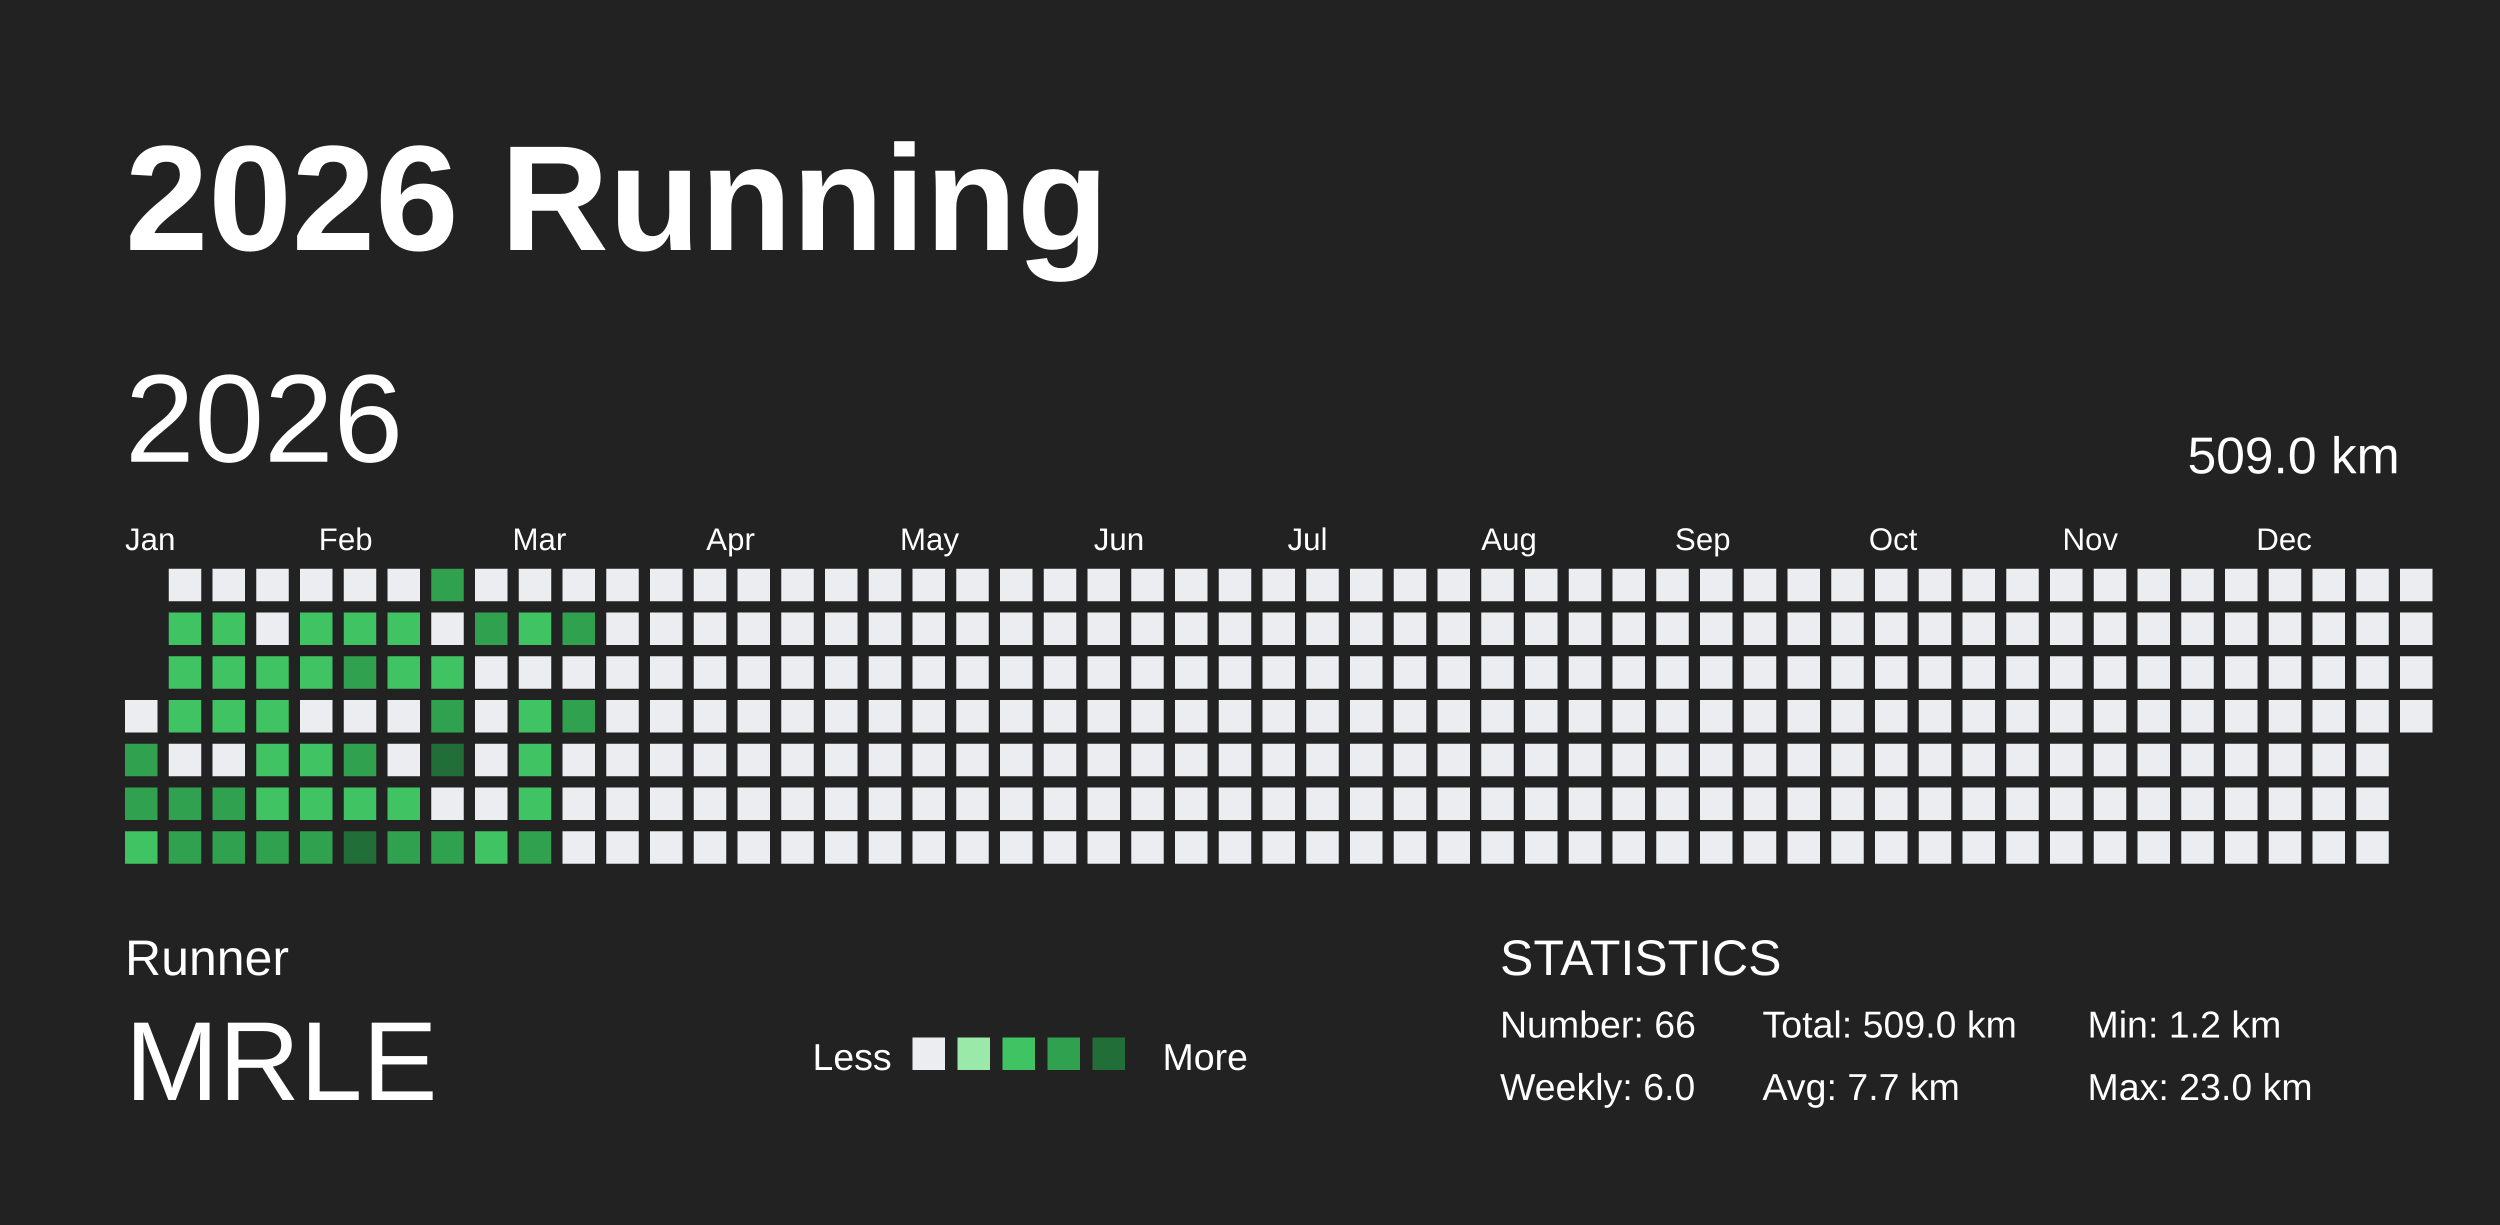
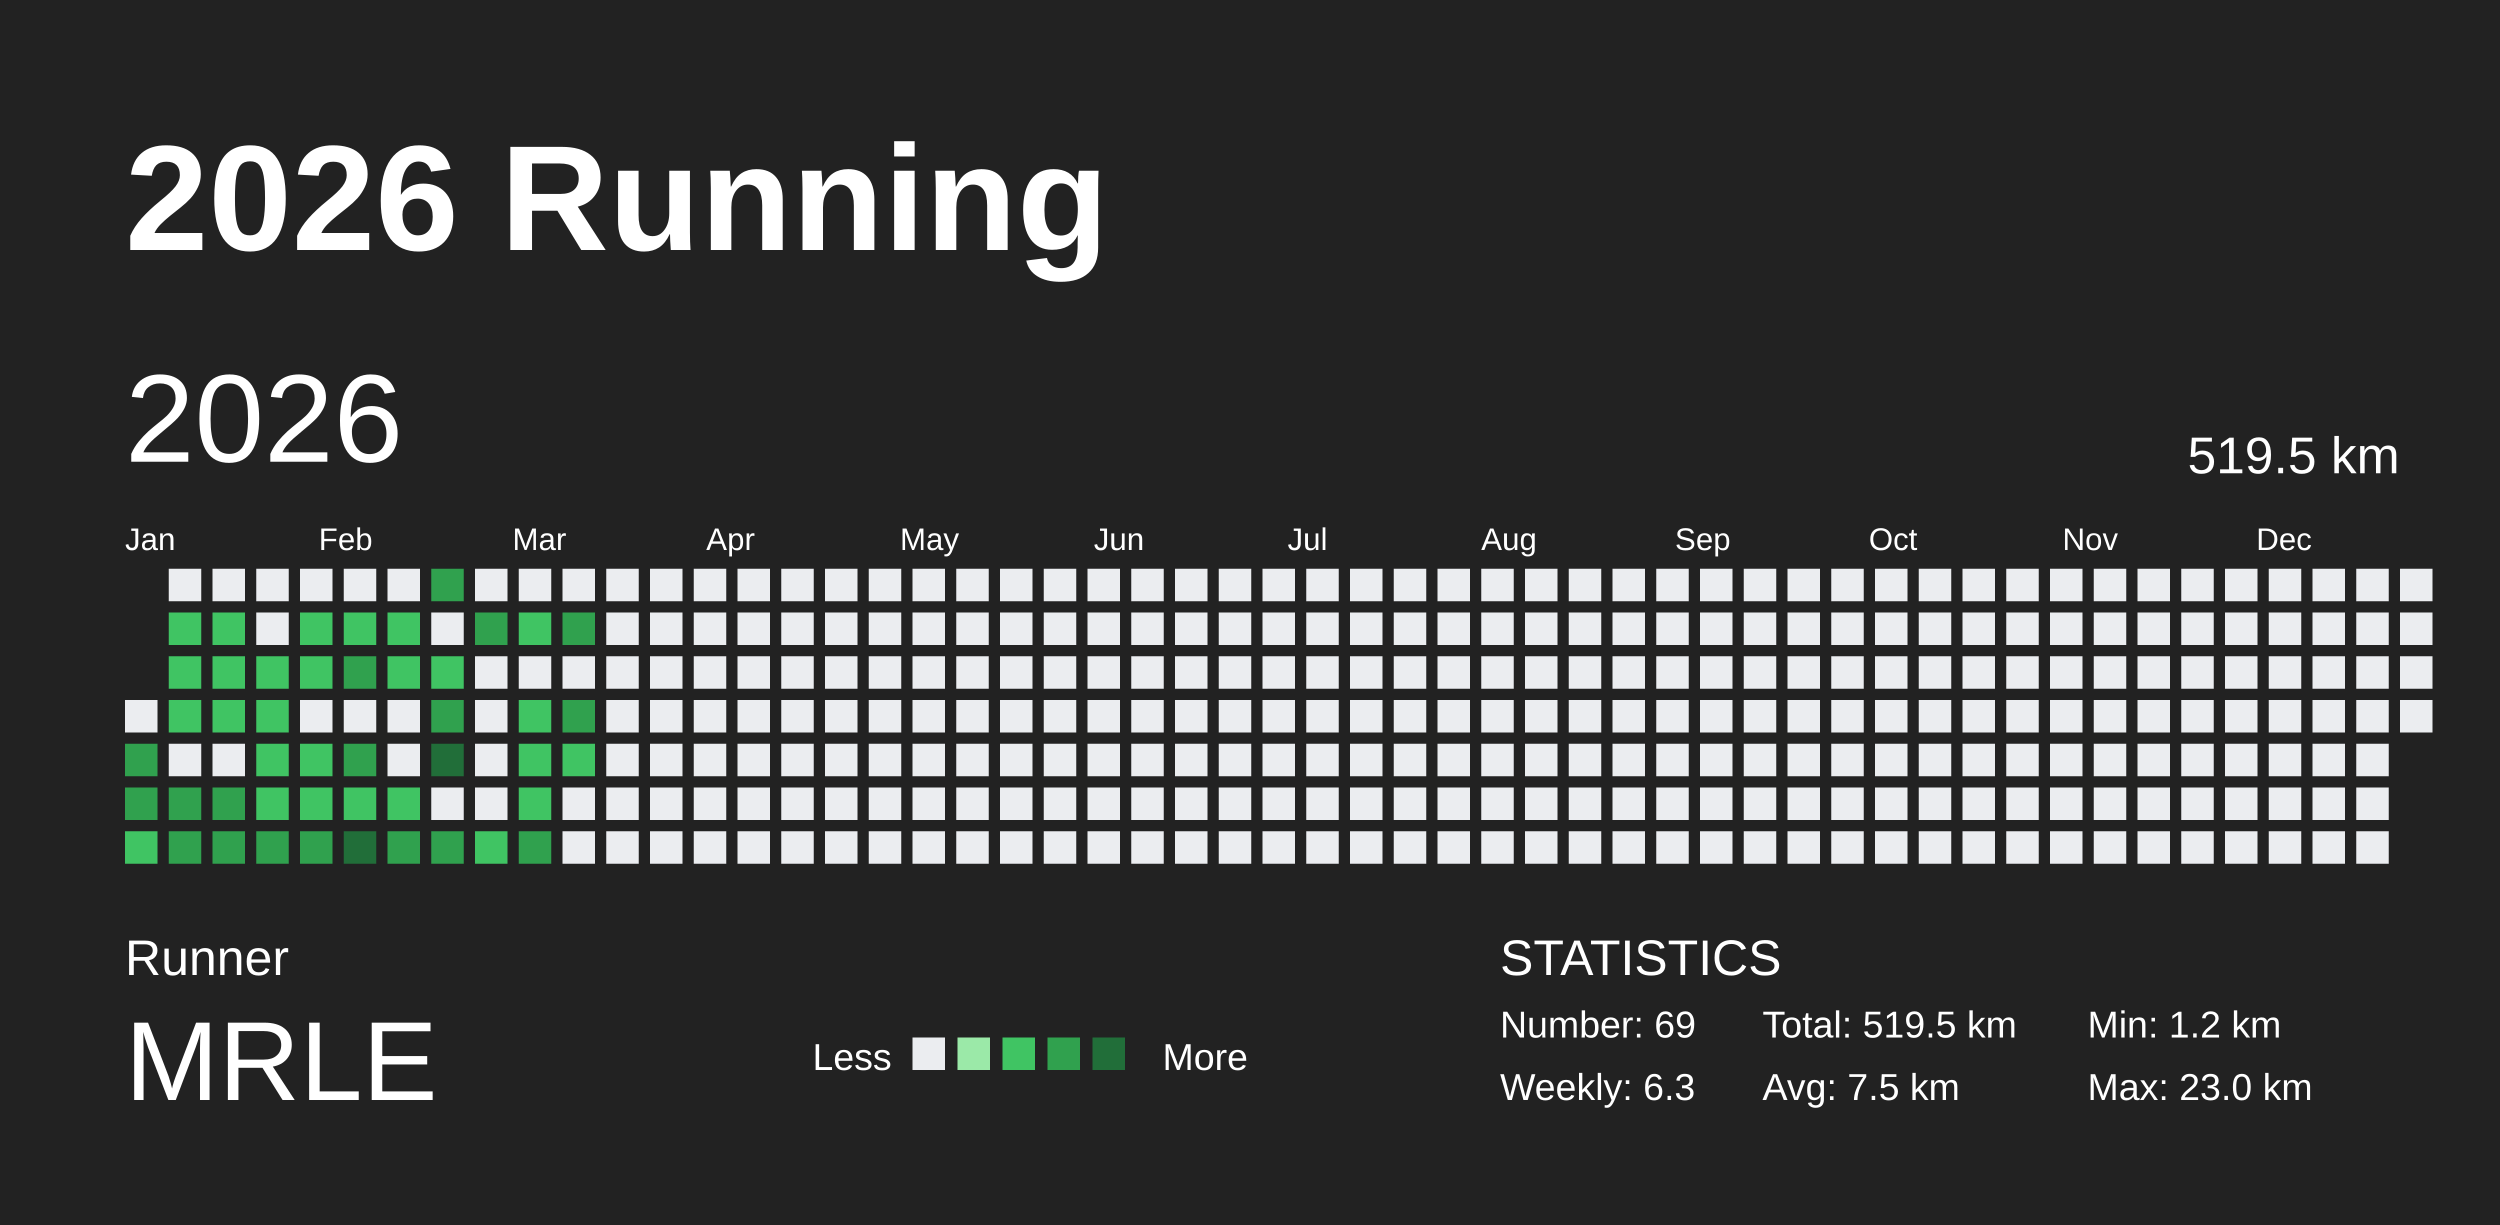
<svg xmlns="http://www.w3.org/2000/svg" baseProfile="full" height="98mm" version="1.1" viewBox="0,0,200,98" width="200mm">
  <defs />
  <rect fill="#222222" height="98" width="200" x="0" y="0" />
  <text fill="#FFFFFF" style="font-size:12px; font-family:Arial; font-weight:bold;" x="10" y="20">2026 Running</text>
  <text fill="#FFFFFF" style="font-size:4px; font-family:Arial" x="10" y="78">Runner</text>
  <text fill="#FFFFFF" style="font-size:9px; font-family:Arial" x="10" y="88">MRLE</text>
  <text fill="#FFFFFF" style="font-size:3px; font-family:Arial" x="65" y="85.6">Less</text>
  <rect fill="#ebedf0" height="2.6" width="2.6" x="73" y="83" />
  <rect fill="#9be9a8" height="2.6" width="2.6" x="76.6" y="83" />
  <rect fill="#40c463" height="2.6" width="2.6" x="80.2" y="83" />
  <rect fill="#30a14e" height="2.6" width="2.6" x="83.8" y="83" />
  <rect fill="#216e39" height="2.6" width="2.6" x="87.4" y="83" />
  <text fill="#FFFFFF" style="font-size:3px; font-family:Arial" x="93" y="85.6">More</text>
  <text fill="#FFFFFF" style="font-size:4px; font-family:Arial" x="120" y="78">STATISTICS</text>
-   <text fill="#FFFFFF" style="font-size:3px; font-family:Arial" x="120" y="83">Number: 66</text>
-   <text fill="#FFFFFF" style="font-size:3px; font-family:Arial" x="120" y="88">Weekly: 6.0</text>
-   <text fill="#FFFFFF" style="font-size:3px; font-family:Arial" x="141" y="83">Total: 509.0 km</text>
-   <text fill="#FFFFFF" style="font-size:3px; font-family:Arial" x="141" y="88">Avg: 7.7 km</text>
+   <text fill="#FFFFFF" style="font-size:3px; font-family:Arial" x="120" y="83">Number: 69</text>
+   <text fill="#FFFFFF" style="font-size:3px; font-family:Arial" x="120" y="88">Weekly: 6.3</text>
+   <text fill="#FFFFFF" style="font-size:3px; font-family:Arial" x="141" y="83">Total: 519.5 km</text>
+   <text fill="#FFFFFF" style="font-size:3px; font-family:Arial" x="141" y="88">Avg: 7.5 km</text>
  <text fill="#FFFFFF" style="font-size:3px; font-family:Arial" x="167" y="83">Min: 1.2 km</text>
  <text fill="#FFFFFF" style="font-size:3px; font-family:Arial" x="167" y="88">Max: 23.0 km</text>
  <text dominant-baseline="hanging" fill="#FFFFFF" style="font-size:10.0px; font-family:Arial;" x="10" y="30">2026</text>
-   <text dominant-baseline="hanging" fill="#FFFFFF" style="font-size:4.125px; font-family:Arial;" x="175" y="35">509.0 km</text>
+   <text dominant-baseline="hanging" fill="#FFFFFF" style="font-size:4.125px; font-family:Arial;" x="175" y="35">519.5 km</text>
  <text fill="#FFFFFF" style="font-size:2.5px; font-family:Arial" x="10.0" y="44">Jan</text>
  <text fill="#FFFFFF" style="font-size:2.5px; font-family:Arial" x="25.5" y="44">Feb</text>
  <text fill="#FFFFFF" style="font-size:2.5px; font-family:Arial" x="41.0" y="44">Mar</text>
  <text fill="#FFFFFF" style="font-size:2.5px; font-family:Arial" x="56.5" y="44">Apr</text>
  <text fill="#FFFFFF" style="font-size:2.5px; font-family:Arial" x="72.0" y="44">May</text>
  <text fill="#FFFFFF" style="font-size:2.5px; font-family:Arial" x="87.5" y="44">Jun</text>
  <text fill="#FFFFFF" style="font-size:2.5px; font-family:Arial" x="103.0" y="44">Jul</text>
  <text fill="#FFFFFF" style="font-size:2.5px; font-family:Arial" x="118.5" y="44">Aug</text>
  <text fill="#FFFFFF" style="font-size:2.5px; font-family:Arial" x="134.0" y="44">Sep</text>
  <text fill="#FFFFFF" style="font-size:2.5px; font-family:Arial" x="149.5" y="44">Oct</text>
  <text fill="#FFFFFF" style="font-size:2.5px; font-family:Arial" x="165.0" y="44">Nov</text>
  <text fill="#FFFFFF" style="font-size:2.5px; font-family:Arial" x="180.5" y="44">Dec</text>
  <rect fill="#ebedf0" height="2.6" width="2.6" x="10.0" y="56.0" />
  <rect fill="#30a14e" height="2.6" width="2.6" x="10.0" y="59.5" />
  <rect fill="#30a14e" height="2.6" width="2.6" x="10.0" y="63.0" />
  <rect fill="#40c463" height="2.6" width="2.6" x="10.0" y="66.5" />
  <rect fill="#ebedf0" height="2.6" width="2.6" x="13.5" y="45.5" />
  <rect fill="#40c463" height="2.6" width="2.6" x="13.5" y="49.0" />
  <rect fill="#40c463" height="2.6" width="2.6" x="13.5" y="52.5" />
  <rect fill="#40c463" height="2.6" width="2.6" x="13.5" y="56.0" />
  <rect fill="#ebedf0" height="2.6" width="2.6" x="13.5" y="59.5" />
  <rect fill="#30a14e" height="2.6" width="2.6" x="13.5" y="63.0" />
  <rect fill="#30a14e" height="2.6" width="2.6" x="13.5" y="66.5" />
  <rect fill="#ebedf0" height="2.6" width="2.6" x="17.0" y="45.5" />
  <rect fill="#40c463" height="2.6" width="2.6" x="17.0" y="49.0" />
  <rect fill="#40c463" height="2.6" width="2.6" x="17.0" y="52.5" />
  <rect fill="#40c463" height="2.6" width="2.6" x="17.0" y="56.0" />
  <rect fill="#ebedf0" height="2.6" width="2.6" x="17.0" y="59.5" />
  <rect fill="#30a14e" height="2.6" width="2.6" x="17.0" y="63.0" />
  <rect fill="#30a14e" height="2.6" width="2.6" x="17.0" y="66.5" />
  <rect fill="#ebedf0" height="2.6" width="2.6" x="20.5" y="45.5" />
  <rect fill="#ebedf0" height="2.6" width="2.6" x="20.5" y="49.0" />
  <rect fill="#40c463" height="2.6" width="2.6" x="20.5" y="52.5" />
  <rect fill="#40c463" height="2.6" width="2.6" x="20.5" y="56.0" />
  <rect fill="#40c463" height="2.6" width="2.6" x="20.5" y="59.5" />
  <rect fill="#40c463" height="2.6" width="2.6" x="20.5" y="63.0" />
  <rect fill="#30a14e" height="2.6" width="2.6" x="20.5" y="66.5" />
  <rect fill="#ebedf0" height="2.6" width="2.6" x="24.0" y="45.5" />
  <rect fill="#40c463" height="2.6" width="2.6" x="24.0" y="49.0" />
  <rect fill="#40c463" height="2.6" width="2.6" x="24.0" y="52.5" />
  <rect fill="#ebedf0" height="2.6" width="2.6" x="24.0" y="56.0" />
  <rect fill="#40c463" height="2.6" width="2.6" x="24.0" y="59.5" />
  <rect fill="#40c463" height="2.6" width="2.6" x="24.0" y="63.0" />
  <rect fill="#30a14e" height="2.6" width="2.6" x="24.0" y="66.5" />
  <rect fill="#ebedf0" height="2.6" width="2.6" x="27.5" y="45.5" />
  <rect fill="#40c463" height="2.6" width="2.6" x="27.5" y="49.0" />
  <rect fill="#30a14e" height="2.6" width="2.6" x="27.5" y="52.5" />
  <rect fill="#ebedf0" height="2.6" width="2.6" x="27.5" y="56.0" />
  <rect fill="#30a14e" height="2.6" width="2.6" x="27.5" y="59.5" />
  <rect fill="#40c463" height="2.6" width="2.6" x="27.5" y="63.0" />
  <rect fill="#216e39" height="2.6" width="2.6" x="27.5" y="66.5" />
  <rect fill="#ebedf0" height="2.6" width="2.6" x="31.0" y="45.5" />
  <rect fill="#40c463" height="2.6" width="2.6" x="31.0" y="49.0" />
  <rect fill="#40c463" height="2.6" width="2.6" x="31.0" y="52.5" />
  <rect fill="#ebedf0" height="2.6" width="2.6" x="31.0" y="56.0" />
  <rect fill="#ebedf0" height="2.6" width="2.6" x="31.0" y="59.5" />
  <rect fill="#40c463" height="2.6" width="2.6" x="31.0" y="63.0" />
  <rect fill="#30a14e" height="2.6" width="2.6" x="31.0" y="66.5" />
  <rect fill="#30a14e" height="2.6" width="2.6" x="34.5" y="45.5" />
  <rect fill="#ebedf0" height="2.6" width="2.6" x="34.5" y="49.0" />
  <rect fill="#40c463" height="2.6" width="2.6" x="34.5" y="52.5" />
  <rect fill="#30a14e" height="2.6" width="2.6" x="34.5" y="56.0" />
  <rect fill="#216e39" height="2.6" width="2.6" x="34.5" y="59.5" />
  <rect fill="#ebedf0" height="2.6" width="2.6" x="34.5" y="63.0" />
  <rect fill="#30a14e" height="2.6" width="2.6" x="34.5" y="66.5" />
  <rect fill="#ebedf0" height="2.6" width="2.6" x="38.0" y="45.5" />
  <rect fill="#30a14e" height="2.6" width="2.6" x="38.0" y="49.0" />
  <rect fill="#ebedf0" height="2.6" width="2.6" x="38.0" y="52.5" />
  <rect fill="#ebedf0" height="2.6" width="2.6" x="38.0" y="56.0" />
  <rect fill="#ebedf0" height="2.6" width="2.6" x="38.0" y="59.5" />
  <rect fill="#ebedf0" height="2.6" width="2.6" x="38.0" y="63.0" />
  <rect fill="#40c463" height="2.6" width="2.6" x="38.0" y="66.5" />
  <rect fill="#ebedf0" height="2.6" width="2.6" x="41.5" y="45.5" />
  <rect fill="#40c463" height="2.6" width="2.6" x="41.5" y="49.0" />
  <rect fill="#ebedf0" height="2.6" width="2.6" x="41.5" y="52.5" />
  <rect fill="#40c463" height="2.6" width="2.6" x="41.5" y="56.0" />
  <rect fill="#40c463" height="2.6" width="2.6" x="41.5" y="59.5" />
  <rect fill="#40c463" height="2.6" width="2.6" x="41.5" y="63.0" />
  <rect fill="#30a14e" height="2.6" width="2.6" x="41.5" y="66.5" />
  <rect fill="#ebedf0" height="2.6" width="2.6" x="45.0" y="45.5" />
  <rect fill="#30a14e" height="2.6" width="2.6" x="45.0" y="49.0" />
  <rect fill="#ebedf0" height="2.6" width="2.6" x="45.0" y="52.5" />
  <rect fill="#30a14e" height="2.6" width="2.6" x="45.0" y="56.0" />
-   <rect fill="#ebedf0" height="2.6" width="2.6" x="45.0" y="59.5" />
+   <rect fill="#40c463" height="2.6" width="2.6" x="45.0" y="59.5" />
  <rect fill="#ebedf0" height="2.6" width="2.6" x="45.0" y="63.0" />
  <rect fill="#ebedf0" height="2.6" width="2.6" x="45.0" y="66.5" />
  <rect fill="#ebedf0" height="2.6" width="2.6" x="48.5" y="45.5" />
  <rect fill="#ebedf0" height="2.6" width="2.6" x="48.5" y="49.0" />
  <rect fill="#ebedf0" height="2.6" width="2.6" x="48.5" y="52.5" />
  <rect fill="#ebedf0" height="2.6" width="2.6" x="48.5" y="56.0" />
  <rect fill="#ebedf0" height="2.6" width="2.6" x="48.5" y="59.5" />
  <rect fill="#ebedf0" height="2.6" width="2.6" x="48.5" y="63.0" />
  <rect fill="#ebedf0" height="2.6" width="2.6" x="48.5" y="66.5" />
  <rect fill="#ebedf0" height="2.6" width="2.6" x="52.0" y="45.5" />
  <rect fill="#ebedf0" height="2.6" width="2.6" x="52.0" y="49.0" />
  <rect fill="#ebedf0" height="2.6" width="2.6" x="52.0" y="52.5" />
  <rect fill="#ebedf0" height="2.6" width="2.6" x="52.0" y="56.0" />
  <rect fill="#ebedf0" height="2.6" width="2.6" x="52.0" y="59.5" />
  <rect fill="#ebedf0" height="2.6" width="2.6" x="52.0" y="63.0" />
  <rect fill="#ebedf0" height="2.6" width="2.6" x="52.0" y="66.5" />
  <rect fill="#ebedf0" height="2.6" width="2.6" x="55.5" y="45.5" />
  <rect fill="#ebedf0" height="2.6" width="2.6" x="55.5" y="49.0" />
  <rect fill="#ebedf0" height="2.6" width="2.6" x="55.5" y="52.5" />
  <rect fill="#ebedf0" height="2.6" width="2.6" x="55.5" y="56.0" />
  <rect fill="#ebedf0" height="2.6" width="2.6" x="55.5" y="59.5" />
  <rect fill="#ebedf0" height="2.6" width="2.6" x="55.5" y="63.0" />
  <rect fill="#ebedf0" height="2.6" width="2.6" x="55.5" y="66.5" />
  <rect fill="#ebedf0" height="2.6" width="2.6" x="59.0" y="45.5" />
  <rect fill="#ebedf0" height="2.6" width="2.6" x="59.0" y="49.0" />
  <rect fill="#ebedf0" height="2.6" width="2.6" x="59.0" y="52.5" />
  <rect fill="#ebedf0" height="2.6" width="2.6" x="59.0" y="56.0" />
  <rect fill="#ebedf0" height="2.6" width="2.6" x="59.0" y="59.5" />
  <rect fill="#ebedf0" height="2.6" width="2.6" x="59.0" y="63.0" />
  <rect fill="#ebedf0" height="2.6" width="2.6" x="59.0" y="66.5" />
  <rect fill="#ebedf0" height="2.6" width="2.6" x="62.5" y="45.5" />
  <rect fill="#ebedf0" height="2.6" width="2.6" x="62.5" y="49.0" />
  <rect fill="#ebedf0" height="2.6" width="2.6" x="62.5" y="52.5" />
  <rect fill="#ebedf0" height="2.6" width="2.6" x="62.5" y="56.0" />
  <rect fill="#ebedf0" height="2.6" width="2.6" x="62.5" y="59.5" />
  <rect fill="#ebedf0" height="2.6" width="2.6" x="62.5" y="63.0" />
  <rect fill="#ebedf0" height="2.6" width="2.6" x="62.5" y="66.5" />
  <rect fill="#ebedf0" height="2.6" width="2.6" x="66.0" y="45.5" />
  <rect fill="#ebedf0" height="2.6" width="2.6" x="66.0" y="49.0" />
  <rect fill="#ebedf0" height="2.6" width="2.6" x="66.0" y="52.5" />
  <rect fill="#ebedf0" height="2.6" width="2.6" x="66.0" y="56.0" />
  <rect fill="#ebedf0" height="2.6" width="2.6" x="66.0" y="59.5" />
  <rect fill="#ebedf0" height="2.6" width="2.6" x="66.0" y="63.0" />
  <rect fill="#ebedf0" height="2.6" width="2.6" x="66.0" y="66.5" />
  <rect fill="#ebedf0" height="2.6" width="2.6" x="69.5" y="45.5" />
  <rect fill="#ebedf0" height="2.6" width="2.6" x="69.5" y="49.0" />
  <rect fill="#ebedf0" height="2.6" width="2.6" x="69.5" y="52.5" />
  <rect fill="#ebedf0" height="2.6" width="2.6" x="69.5" y="56.0" />
  <rect fill="#ebedf0" height="2.6" width="2.6" x="69.5" y="59.5" />
  <rect fill="#ebedf0" height="2.6" width="2.6" x="69.5" y="63.0" />
  <rect fill="#ebedf0" height="2.6" width="2.6" x="69.5" y="66.5" />
  <rect fill="#ebedf0" height="2.6" width="2.6" x="73.0" y="45.5" />
  <rect fill="#ebedf0" height="2.6" width="2.6" x="73.0" y="49.0" />
  <rect fill="#ebedf0" height="2.6" width="2.6" x="73.0" y="52.5" />
  <rect fill="#ebedf0" height="2.6" width="2.6" x="73.0" y="56.0" />
  <rect fill="#ebedf0" height="2.6" width="2.6" x="73.0" y="59.5" />
  <rect fill="#ebedf0" height="2.6" width="2.6" x="73.0" y="63.0" />
  <rect fill="#ebedf0" height="2.6" width="2.6" x="73.0" y="66.5" />
  <rect fill="#ebedf0" height="2.6" width="2.6" x="76.5" y="45.5" />
  <rect fill="#ebedf0" height="2.6" width="2.6" x="76.5" y="49.0" />
  <rect fill="#ebedf0" height="2.6" width="2.6" x="76.5" y="52.5" />
  <rect fill="#ebedf0" height="2.6" width="2.6" x="76.5" y="56.0" />
  <rect fill="#ebedf0" height="2.6" width="2.6" x="76.5" y="59.5" />
  <rect fill="#ebedf0" height="2.6" width="2.6" x="76.5" y="63.0" />
  <rect fill="#ebedf0" height="2.6" width="2.6" x="76.5" y="66.5" />
  <rect fill="#ebedf0" height="2.6" width="2.6" x="80.0" y="45.5" />
  <rect fill="#ebedf0" height="2.6" width="2.6" x="80.0" y="49.0" />
  <rect fill="#ebedf0" height="2.6" width="2.6" x="80.0" y="52.5" />
  <rect fill="#ebedf0" height="2.6" width="2.6" x="80.0" y="56.0" />
  <rect fill="#ebedf0" height="2.6" width="2.6" x="80.0" y="59.5" />
  <rect fill="#ebedf0" height="2.6" width="2.6" x="80.0" y="63.0" />
  <rect fill="#ebedf0" height="2.6" width="2.6" x="80.0" y="66.5" />
  <rect fill="#ebedf0" height="2.6" width="2.6" x="83.5" y="45.5" />
  <rect fill="#ebedf0" height="2.6" width="2.6" x="83.5" y="49.0" />
  <rect fill="#ebedf0" height="2.6" width="2.6" x="83.5" y="52.5" />
  <rect fill="#ebedf0" height="2.6" width="2.6" x="83.5" y="56.0" />
  <rect fill="#ebedf0" height="2.6" width="2.6" x="83.5" y="59.5" />
  <rect fill="#ebedf0" height="2.6" width="2.6" x="83.5" y="63.0" />
  <rect fill="#ebedf0" height="2.6" width="2.6" x="83.5" y="66.5" />
  <rect fill="#ebedf0" height="2.6" width="2.6" x="87.0" y="45.5" />
  <rect fill="#ebedf0" height="2.6" width="2.6" x="87.0" y="49.0" />
  <rect fill="#ebedf0" height="2.6" width="2.6" x="87.0" y="52.5" />
  <rect fill="#ebedf0" height="2.6" width="2.6" x="87.0" y="56.0" />
  <rect fill="#ebedf0" height="2.6" width="2.6" x="87.0" y="59.5" />
  <rect fill="#ebedf0" height="2.6" width="2.6" x="87.0" y="63.0" />
  <rect fill="#ebedf0" height="2.6" width="2.6" x="87.0" y="66.5" />
  <rect fill="#ebedf0" height="2.6" width="2.6" x="90.5" y="45.5" />
  <rect fill="#ebedf0" height="2.6" width="2.6" x="90.5" y="49.0" />
  <rect fill="#ebedf0" height="2.6" width="2.6" x="90.5" y="52.5" />
  <rect fill="#ebedf0" height="2.6" width="2.6" x="90.5" y="56.0" />
  <rect fill="#ebedf0" height="2.6" width="2.6" x="90.5" y="59.5" />
  <rect fill="#ebedf0" height="2.6" width="2.6" x="90.5" y="63.0" />
  <rect fill="#ebedf0" height="2.6" width="2.6" x="90.5" y="66.5" />
  <rect fill="#ebedf0" height="2.6" width="2.6" x="94.0" y="45.5" />
  <rect fill="#ebedf0" height="2.6" width="2.6" x="94.0" y="49.0" />
  <rect fill="#ebedf0" height="2.6" width="2.6" x="94.0" y="52.5" />
  <rect fill="#ebedf0" height="2.6" width="2.6" x="94.0" y="56.0" />
  <rect fill="#ebedf0" height="2.6" width="2.6" x="94.0" y="59.5" />
  <rect fill="#ebedf0" height="2.6" width="2.6" x="94.0" y="63.0" />
  <rect fill="#ebedf0" height="2.6" width="2.6" x="94.0" y="66.5" />
  <rect fill="#ebedf0" height="2.6" width="2.6" x="97.5" y="45.5" />
  <rect fill="#ebedf0" height="2.6" width="2.6" x="97.5" y="49.0" />
  <rect fill="#ebedf0" height="2.6" width="2.6" x="97.5" y="52.5" />
  <rect fill="#ebedf0" height="2.6" width="2.6" x="97.5" y="56.0" />
  <rect fill="#ebedf0" height="2.6" width="2.6" x="97.5" y="59.5" />
  <rect fill="#ebedf0" height="2.6" width="2.6" x="97.5" y="63.0" />
  <rect fill="#ebedf0" height="2.6" width="2.6" x="97.5" y="66.5" />
  <rect fill="#ebedf0" height="2.6" width="2.6" x="101.0" y="45.5" />
  <rect fill="#ebedf0" height="2.6" width="2.6" x="101.0" y="49.0" />
  <rect fill="#ebedf0" height="2.6" width="2.6" x="101.0" y="52.5" />
  <rect fill="#ebedf0" height="2.6" width="2.6" x="101.0" y="56.0" />
  <rect fill="#ebedf0" height="2.6" width="2.6" x="101.0" y="59.5" />
  <rect fill="#ebedf0" height="2.6" width="2.6" x="101.0" y="63.0" />
  <rect fill="#ebedf0" height="2.6" width="2.6" x="101.0" y="66.5" />
  <rect fill="#ebedf0" height="2.6" width="2.6" x="104.5" y="45.5" />
  <rect fill="#ebedf0" height="2.6" width="2.6" x="104.5" y="49.0" />
  <rect fill="#ebedf0" height="2.6" width="2.6" x="104.5" y="52.5" />
  <rect fill="#ebedf0" height="2.6" width="2.6" x="104.5" y="56.0" />
  <rect fill="#ebedf0" height="2.6" width="2.6" x="104.5" y="59.5" />
  <rect fill="#ebedf0" height="2.6" width="2.6" x="104.5" y="63.0" />
  <rect fill="#ebedf0" height="2.6" width="2.6" x="104.5" y="66.5" />
  <rect fill="#ebedf0" height="2.6" width="2.6" x="108.0" y="45.5" />
  <rect fill="#ebedf0" height="2.6" width="2.6" x="108.0" y="49.0" />
  <rect fill="#ebedf0" height="2.6" width="2.6" x="108.0" y="52.5" />
  <rect fill="#ebedf0" height="2.6" width="2.6" x="108.0" y="56.0" />
  <rect fill="#ebedf0" height="2.6" width="2.6" x="108.0" y="59.5" />
  <rect fill="#ebedf0" height="2.6" width="2.6" x="108.0" y="63.0" />
  <rect fill="#ebedf0" height="2.6" width="2.6" x="108.0" y="66.5" />
  <rect fill="#ebedf0" height="2.6" width="2.6" x="111.5" y="45.5" />
  <rect fill="#ebedf0" height="2.6" width="2.6" x="111.5" y="49.0" />
  <rect fill="#ebedf0" height="2.6" width="2.6" x="111.5" y="52.5" />
  <rect fill="#ebedf0" height="2.6" width="2.6" x="111.5" y="56.0" />
  <rect fill="#ebedf0" height="2.6" width="2.6" x="111.5" y="59.5" />
  <rect fill="#ebedf0" height="2.6" width="2.6" x="111.5" y="63.0" />
  <rect fill="#ebedf0" height="2.6" width="2.6" x="111.5" y="66.5" />
  <rect fill="#ebedf0" height="2.6" width="2.6" x="115.0" y="45.5" />
  <rect fill="#ebedf0" height="2.6" width="2.6" x="115.0" y="49.0" />
  <rect fill="#ebedf0" height="2.6" width="2.6" x="115.0" y="52.5" />
  <rect fill="#ebedf0" height="2.6" width="2.6" x="115.0" y="56.0" />
  <rect fill="#ebedf0" height="2.6" width="2.6" x="115.0" y="59.5" />
  <rect fill="#ebedf0" height="2.6" width="2.6" x="115.0" y="63.0" />
  <rect fill="#ebedf0" height="2.6" width="2.6" x="115.0" y="66.5" />
  <rect fill="#ebedf0" height="2.6" width="2.6" x="118.5" y="45.5" />
  <rect fill="#ebedf0" height="2.6" width="2.6" x="118.5" y="49.0" />
  <rect fill="#ebedf0" height="2.6" width="2.6" x="118.5" y="52.5" />
  <rect fill="#ebedf0" height="2.6" width="2.6" x="118.5" y="56.0" />
  <rect fill="#ebedf0" height="2.6" width="2.6" x="118.5" y="59.5" />
  <rect fill="#ebedf0" height="2.6" width="2.6" x="118.5" y="63.0" />
  <rect fill="#ebedf0" height="2.6" width="2.6" x="118.5" y="66.5" />
  <rect fill="#ebedf0" height="2.6" width="2.6" x="122.0" y="45.5" />
  <rect fill="#ebedf0" height="2.6" width="2.6" x="122.0" y="49.0" />
  <rect fill="#ebedf0" height="2.6" width="2.6" x="122.0" y="52.5" />
  <rect fill="#ebedf0" height="2.6" width="2.6" x="122.0" y="56.0" />
  <rect fill="#ebedf0" height="2.6" width="2.6" x="122.0" y="59.5" />
  <rect fill="#ebedf0" height="2.6" width="2.6" x="122.0" y="63.0" />
  <rect fill="#ebedf0" height="2.6" width="2.6" x="122.0" y="66.5" />
  <rect fill="#ebedf0" height="2.6" width="2.6" x="125.5" y="45.5" />
  <rect fill="#ebedf0" height="2.6" width="2.6" x="125.5" y="49.0" />
  <rect fill="#ebedf0" height="2.6" width="2.6" x="125.5" y="52.5" />
  <rect fill="#ebedf0" height="2.6" width="2.6" x="125.5" y="56.0" />
  <rect fill="#ebedf0" height="2.6" width="2.6" x="125.5" y="59.5" />
  <rect fill="#ebedf0" height="2.6" width="2.6" x="125.5" y="63.0" />
  <rect fill="#ebedf0" height="2.6" width="2.6" x="125.5" y="66.5" />
  <rect fill="#ebedf0" height="2.6" width="2.6" x="129.0" y="45.5" />
  <rect fill="#ebedf0" height="2.6" width="2.6" x="129.0" y="49.0" />
  <rect fill="#ebedf0" height="2.6" width="2.6" x="129.0" y="52.5" />
  <rect fill="#ebedf0" height="2.6" width="2.6" x="129.0" y="56.0" />
  <rect fill="#ebedf0" height="2.6" width="2.6" x="129.0" y="59.5" />
  <rect fill="#ebedf0" height="2.6" width="2.6" x="129.0" y="63.0" />
  <rect fill="#ebedf0" height="2.6" width="2.6" x="129.0" y="66.5" />
  <rect fill="#ebedf0" height="2.6" width="2.6" x="132.5" y="45.5" />
  <rect fill="#ebedf0" height="2.6" width="2.6" x="132.5" y="49.0" />
  <rect fill="#ebedf0" height="2.6" width="2.6" x="132.5" y="52.5" />
  <rect fill="#ebedf0" height="2.6" width="2.6" x="132.5" y="56.0" />
  <rect fill="#ebedf0" height="2.6" width="2.6" x="132.5" y="59.5" />
  <rect fill="#ebedf0" height="2.6" width="2.6" x="132.5" y="63.0" />
  <rect fill="#ebedf0" height="2.6" width="2.6" x="132.5" y="66.5" />
  <rect fill="#ebedf0" height="2.6" width="2.6" x="136.0" y="45.5" />
  <rect fill="#ebedf0" height="2.6" width="2.6" x="136.0" y="49.0" />
  <rect fill="#ebedf0" height="2.6" width="2.6" x="136.0" y="52.5" />
  <rect fill="#ebedf0" height="2.6" width="2.6" x="136.0" y="56.0" />
  <rect fill="#ebedf0" height="2.6" width="2.6" x="136.0" y="59.5" />
  <rect fill="#ebedf0" height="2.6" width="2.6" x="136.0" y="63.0" />
  <rect fill="#ebedf0" height="2.6" width="2.6" x="136.0" y="66.5" />
  <rect fill="#ebedf0" height="2.6" width="2.6" x="139.5" y="45.5" />
  <rect fill="#ebedf0" height="2.6" width="2.6" x="139.5" y="49.0" />
  <rect fill="#ebedf0" height="2.6" width="2.6" x="139.5" y="52.5" />
  <rect fill="#ebedf0" height="2.6" width="2.6" x="139.5" y="56.0" />
  <rect fill="#ebedf0" height="2.6" width="2.6" x="139.5" y="59.5" />
  <rect fill="#ebedf0" height="2.6" width="2.6" x="139.5" y="63.0" />
  <rect fill="#ebedf0" height="2.6" width="2.6" x="139.5" y="66.5" />
  <rect fill="#ebedf0" height="2.6" width="2.6" x="143.0" y="45.5" />
  <rect fill="#ebedf0" height="2.6" width="2.6" x="143.0" y="49.0" />
  <rect fill="#ebedf0" height="2.6" width="2.6" x="143.0" y="52.5" />
  <rect fill="#ebedf0" height="2.6" width="2.6" x="143.0" y="56.0" />
  <rect fill="#ebedf0" height="2.6" width="2.6" x="143.0" y="59.5" />
  <rect fill="#ebedf0" height="2.6" width="2.6" x="143.0" y="63.0" />
  <rect fill="#ebedf0" height="2.6" width="2.6" x="143.0" y="66.5" />
  <rect fill="#ebedf0" height="2.6" width="2.6" x="146.5" y="45.5" />
  <rect fill="#ebedf0" height="2.6" width="2.6" x="146.5" y="49.0" />
  <rect fill="#ebedf0" height="2.6" width="2.6" x="146.5" y="52.5" />
  <rect fill="#ebedf0" height="2.6" width="2.6" x="146.5" y="56.0" />
  <rect fill="#ebedf0" height="2.6" width="2.6" x="146.5" y="59.5" />
  <rect fill="#ebedf0" height="2.6" width="2.6" x="146.5" y="63.0" />
  <rect fill="#ebedf0" height="2.6" width="2.6" x="146.5" y="66.5" />
  <rect fill="#ebedf0" height="2.6" width="2.6" x="150.0" y="45.5" />
  <rect fill="#ebedf0" height="2.6" width="2.6" x="150.0" y="49.0" />
  <rect fill="#ebedf0" height="2.6" width="2.6" x="150.0" y="52.5" />
  <rect fill="#ebedf0" height="2.6" width="2.6" x="150.0" y="56.0" />
  <rect fill="#ebedf0" height="2.6" width="2.6" x="150.0" y="59.5" />
  <rect fill="#ebedf0" height="2.6" width="2.6" x="150.0" y="63.0" />
  <rect fill="#ebedf0" height="2.6" width="2.6" x="150.0" y="66.5" />
  <rect fill="#ebedf0" height="2.6" width="2.6" x="153.5" y="45.5" />
  <rect fill="#ebedf0" height="2.6" width="2.6" x="153.5" y="49.0" />
  <rect fill="#ebedf0" height="2.6" width="2.6" x="153.5" y="52.5" />
  <rect fill="#ebedf0" height="2.6" width="2.6" x="153.5" y="56.0" />
  <rect fill="#ebedf0" height="2.6" width="2.6" x="153.5" y="59.5" />
  <rect fill="#ebedf0" height="2.6" width="2.6" x="153.5" y="63.0" />
  <rect fill="#ebedf0" height="2.6" width="2.6" x="153.5" y="66.5" />
  <rect fill="#ebedf0" height="2.6" width="2.6" x="157.0" y="45.5" />
  <rect fill="#ebedf0" height="2.6" width="2.6" x="157.0" y="49.0" />
  <rect fill="#ebedf0" height="2.6" width="2.6" x="157.0" y="52.5" />
  <rect fill="#ebedf0" height="2.6" width="2.6" x="157.0" y="56.0" />
  <rect fill="#ebedf0" height="2.6" width="2.6" x="157.0" y="59.5" />
  <rect fill="#ebedf0" height="2.6" width="2.6" x="157.0" y="63.0" />
  <rect fill="#ebedf0" height="2.6" width="2.6" x="157.0" y="66.5" />
  <rect fill="#ebedf0" height="2.6" width="2.6" x="160.5" y="45.5" />
  <rect fill="#ebedf0" height="2.6" width="2.6" x="160.5" y="49.0" />
  <rect fill="#ebedf0" height="2.6" width="2.6" x="160.5" y="52.5" />
  <rect fill="#ebedf0" height="2.6" width="2.6" x="160.5" y="56.0" />
  <rect fill="#ebedf0" height="2.6" width="2.6" x="160.5" y="59.5" />
  <rect fill="#ebedf0" height="2.6" width="2.6" x="160.5" y="63.0" />
  <rect fill="#ebedf0" height="2.6" width="2.6" x="160.5" y="66.5" />
  <rect fill="#ebedf0" height="2.6" width="2.6" x="164.0" y="45.5" />
  <rect fill="#ebedf0" height="2.6" width="2.6" x="164.0" y="49.0" />
  <rect fill="#ebedf0" height="2.6" width="2.6" x="164.0" y="52.5" />
  <rect fill="#ebedf0" height="2.6" width="2.6" x="164.0" y="56.0" />
  <rect fill="#ebedf0" height="2.6" width="2.6" x="164.0" y="59.5" />
  <rect fill="#ebedf0" height="2.6" width="2.6" x="164.0" y="63.0" />
  <rect fill="#ebedf0" height="2.6" width="2.6" x="164.0" y="66.5" />
  <rect fill="#ebedf0" height="2.6" width="2.6" x="167.5" y="45.5" />
  <rect fill="#ebedf0" height="2.6" width="2.6" x="167.5" y="49.0" />
  <rect fill="#ebedf0" height="2.6" width="2.6" x="167.5" y="52.5" />
  <rect fill="#ebedf0" height="2.6" width="2.6" x="167.5" y="56.0" />
  <rect fill="#ebedf0" height="2.6" width="2.6" x="167.5" y="59.5" />
  <rect fill="#ebedf0" height="2.6" width="2.6" x="167.5" y="63.0" />
  <rect fill="#ebedf0" height="2.6" width="2.6" x="167.5" y="66.5" />
  <rect fill="#ebedf0" height="2.6" width="2.6" x="171.0" y="45.5" />
  <rect fill="#ebedf0" height="2.6" width="2.6" x="171.0" y="49.0" />
  <rect fill="#ebedf0" height="2.6" width="2.6" x="171.0" y="52.5" />
  <rect fill="#ebedf0" height="2.6" width="2.6" x="171.0" y="56.0" />
  <rect fill="#ebedf0" height="2.6" width="2.6" x="171.0" y="59.5" />
  <rect fill="#ebedf0" height="2.6" width="2.6" x="171.0" y="63.0" />
  <rect fill="#ebedf0" height="2.6" width="2.6" x="171.0" y="66.5" />
  <rect fill="#ebedf0" height="2.6" width="2.6" x="174.5" y="45.5" />
  <rect fill="#ebedf0" height="2.6" width="2.6" x="174.5" y="49.0" />
  <rect fill="#ebedf0" height="2.6" width="2.6" x="174.5" y="52.5" />
  <rect fill="#ebedf0" height="2.6" width="2.6" x="174.5" y="56.0" />
  <rect fill="#ebedf0" height="2.6" width="2.6" x="174.5" y="59.5" />
  <rect fill="#ebedf0" height="2.6" width="2.6" x="174.5" y="63.0" />
  <rect fill="#ebedf0" height="2.6" width="2.6" x="174.5" y="66.5" />
  <rect fill="#ebedf0" height="2.6" width="2.6" x="178.0" y="45.5" />
  <rect fill="#ebedf0" height="2.6" width="2.6" x="178.0" y="49.0" />
  <rect fill="#ebedf0" height="2.6" width="2.6" x="178.0" y="52.5" />
  <rect fill="#ebedf0" height="2.6" width="2.6" x="178.0" y="56.0" />
  <rect fill="#ebedf0" height="2.6" width="2.6" x="178.0" y="59.5" />
  <rect fill="#ebedf0" height="2.6" width="2.6" x="178.0" y="63.0" />
  <rect fill="#ebedf0" height="2.6" width="2.6" x="178.0" y="66.5" />
  <rect fill="#ebedf0" height="2.6" width="2.6" x="181.5" y="45.5" />
  <rect fill="#ebedf0" height="2.6" width="2.6" x="181.5" y="49.0" />
  <rect fill="#ebedf0" height="2.6" width="2.6" x="181.5" y="52.5" />
  <rect fill="#ebedf0" height="2.6" width="2.6" x="181.5" y="56.0" />
  <rect fill="#ebedf0" height="2.6" width="2.6" x="181.5" y="59.5" />
  <rect fill="#ebedf0" height="2.6" width="2.6" x="181.5" y="63.0" />
  <rect fill="#ebedf0" height="2.6" width="2.6" x="181.5" y="66.5" />
  <rect fill="#ebedf0" height="2.6" width="2.6" x="185.0" y="45.5" />
  <rect fill="#ebedf0" height="2.6" width="2.6" x="185.0" y="49.0" />
  <rect fill="#ebedf0" height="2.6" width="2.6" x="185.0" y="52.5" />
  <rect fill="#ebedf0" height="2.6" width="2.6" x="185.0" y="56.0" />
  <rect fill="#ebedf0" height="2.6" width="2.6" x="185.0" y="59.5" />
  <rect fill="#ebedf0" height="2.6" width="2.6" x="185.0" y="63.0" />
  <rect fill="#ebedf0" height="2.6" width="2.6" x="185.0" y="66.5" />
  <rect fill="#ebedf0" height="2.6" width="2.6" x="188.5" y="45.5" />
  <rect fill="#ebedf0" height="2.6" width="2.6" x="188.5" y="49.0" />
  <rect fill="#ebedf0" height="2.6" width="2.6" x="188.5" y="52.5" />
  <rect fill="#ebedf0" height="2.6" width="2.6" x="188.5" y="56.0" />
  <rect fill="#ebedf0" height="2.6" width="2.6" x="188.5" y="59.5" />
  <rect fill="#ebedf0" height="2.6" width="2.6" x="188.5" y="63.0" />
  <rect fill="#ebedf0" height="2.6" width="2.6" x="188.5" y="66.5" />
  <rect fill="#ebedf0" height="2.6" width="2.6" x="192.0" y="45.5" />
  <rect fill="#ebedf0" height="2.6" width="2.6" x="192.0" y="49.0" />
  <rect fill="#ebedf0" height="2.6" width="2.6" x="192.0" y="52.5" />
  <rect fill="#ebedf0" height="2.6" width="2.6" x="192.0" y="56.0" />
</svg>
